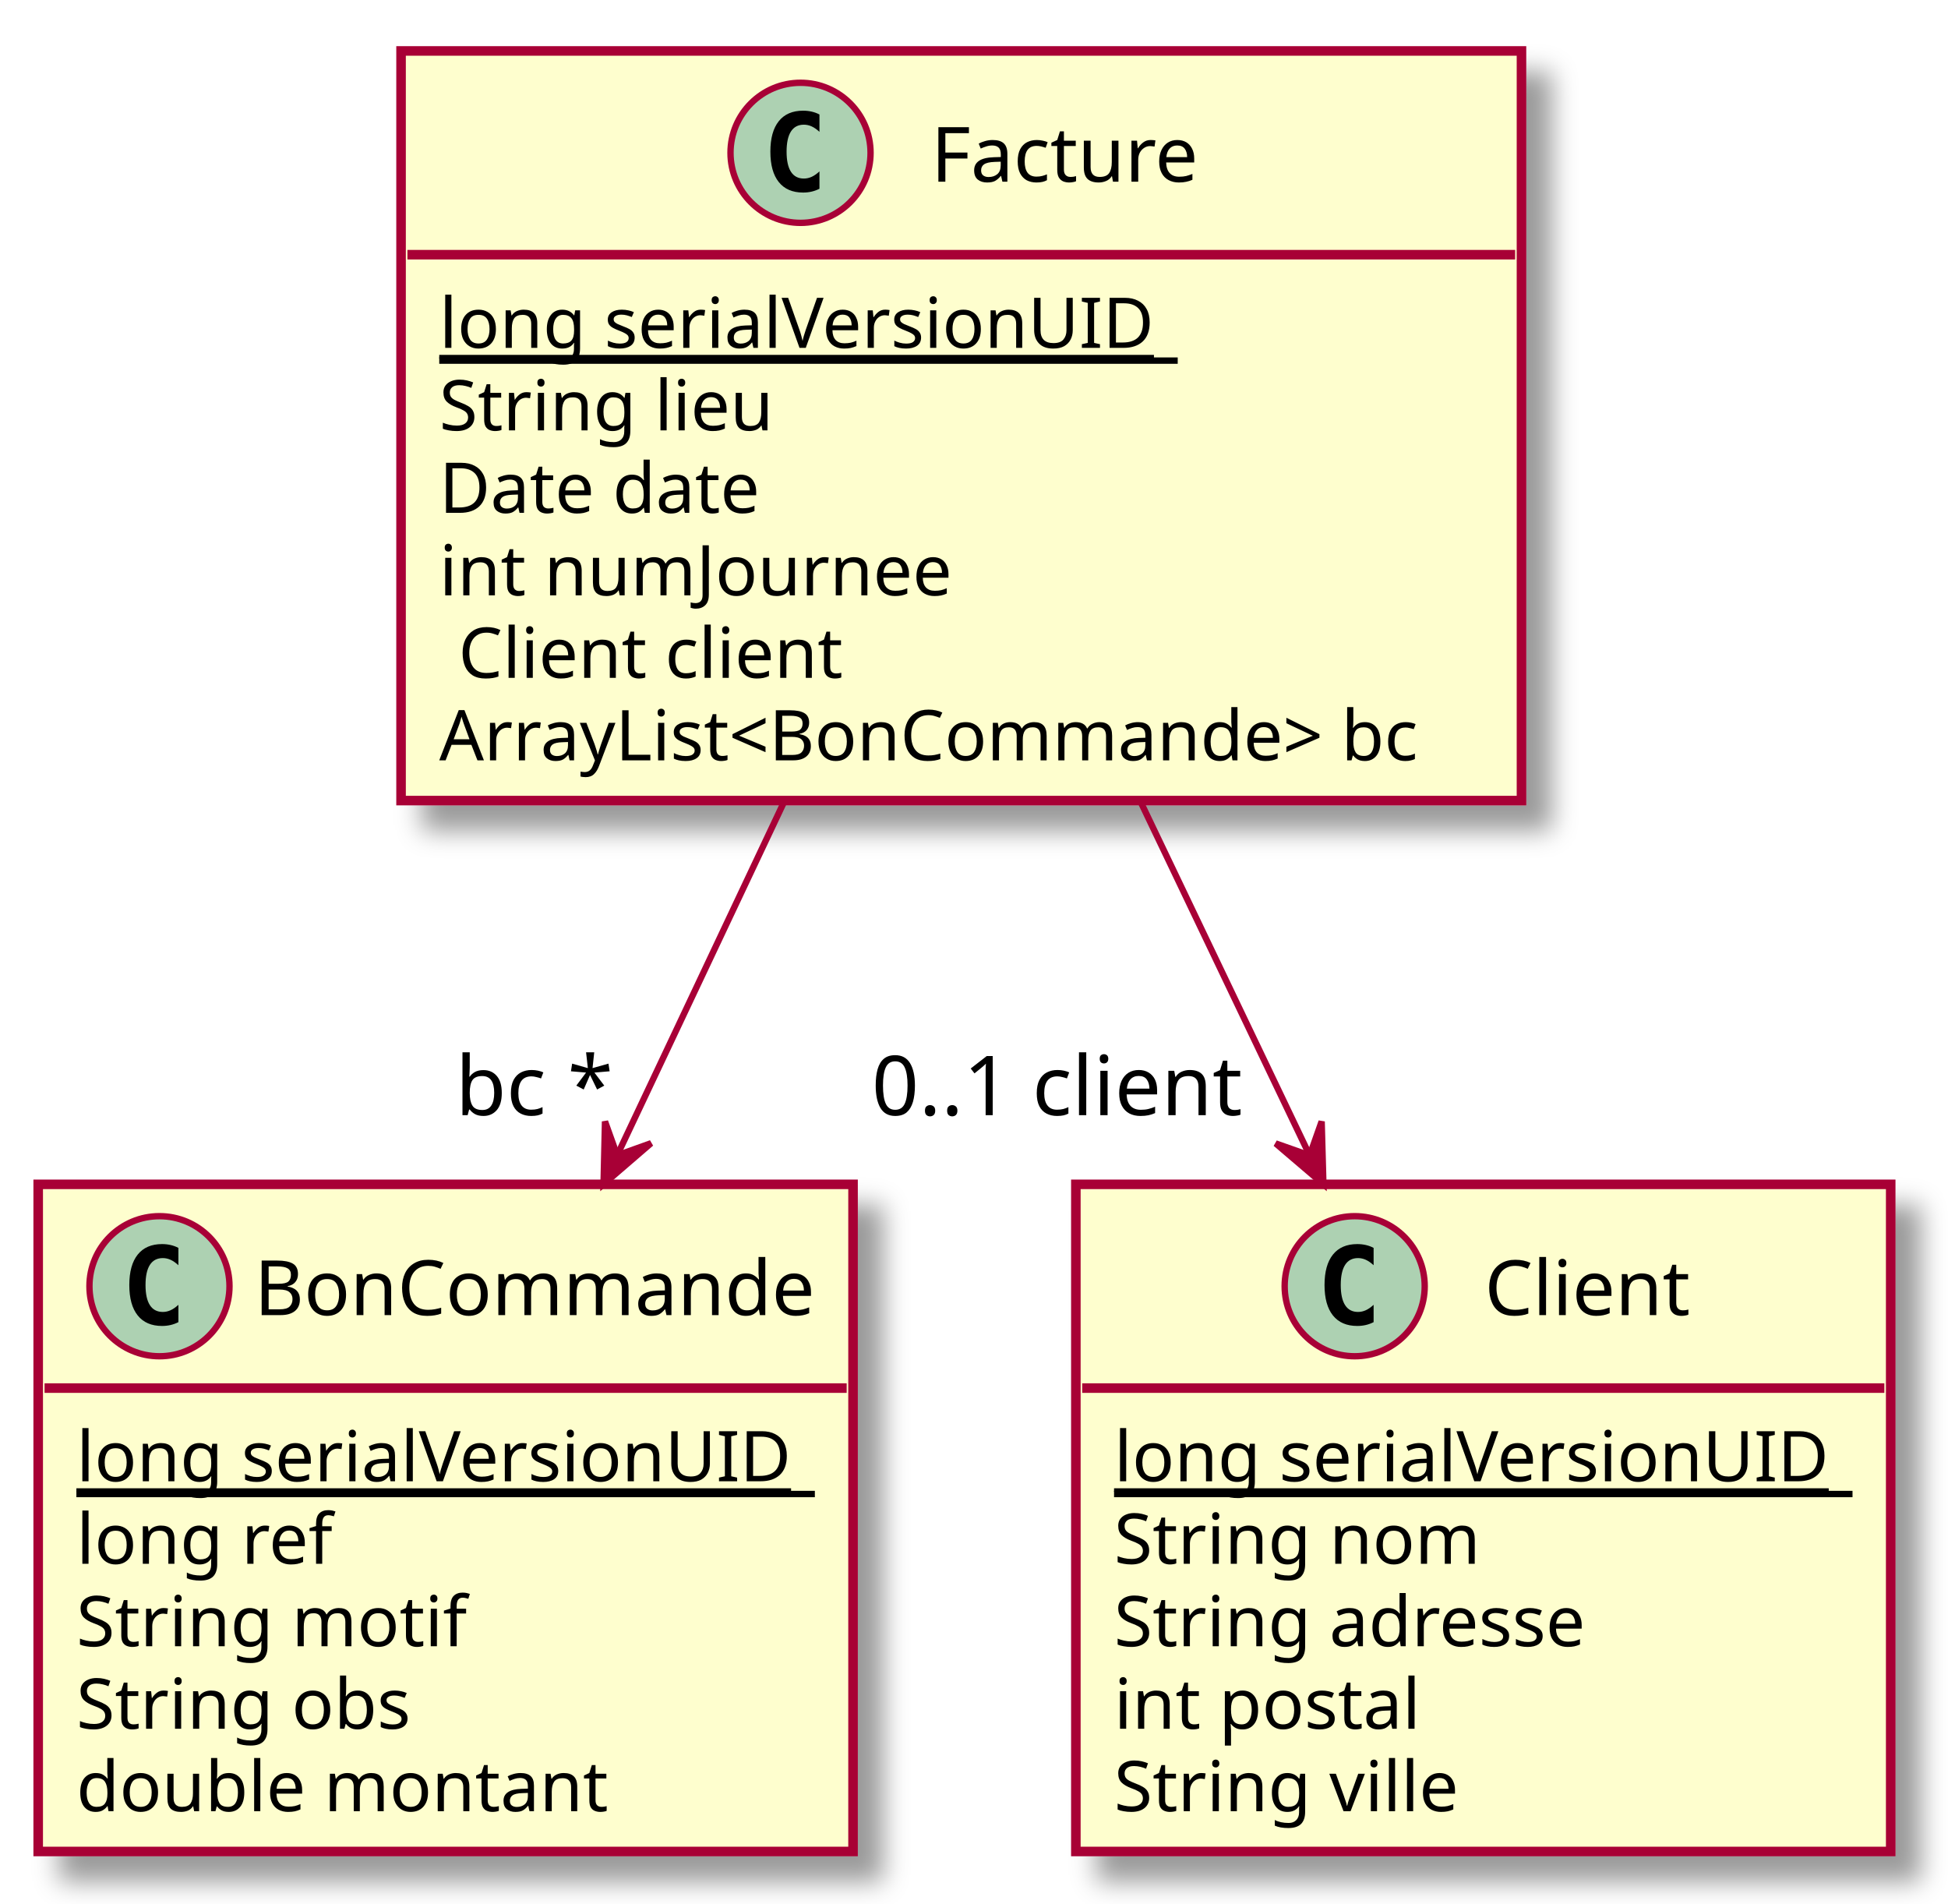
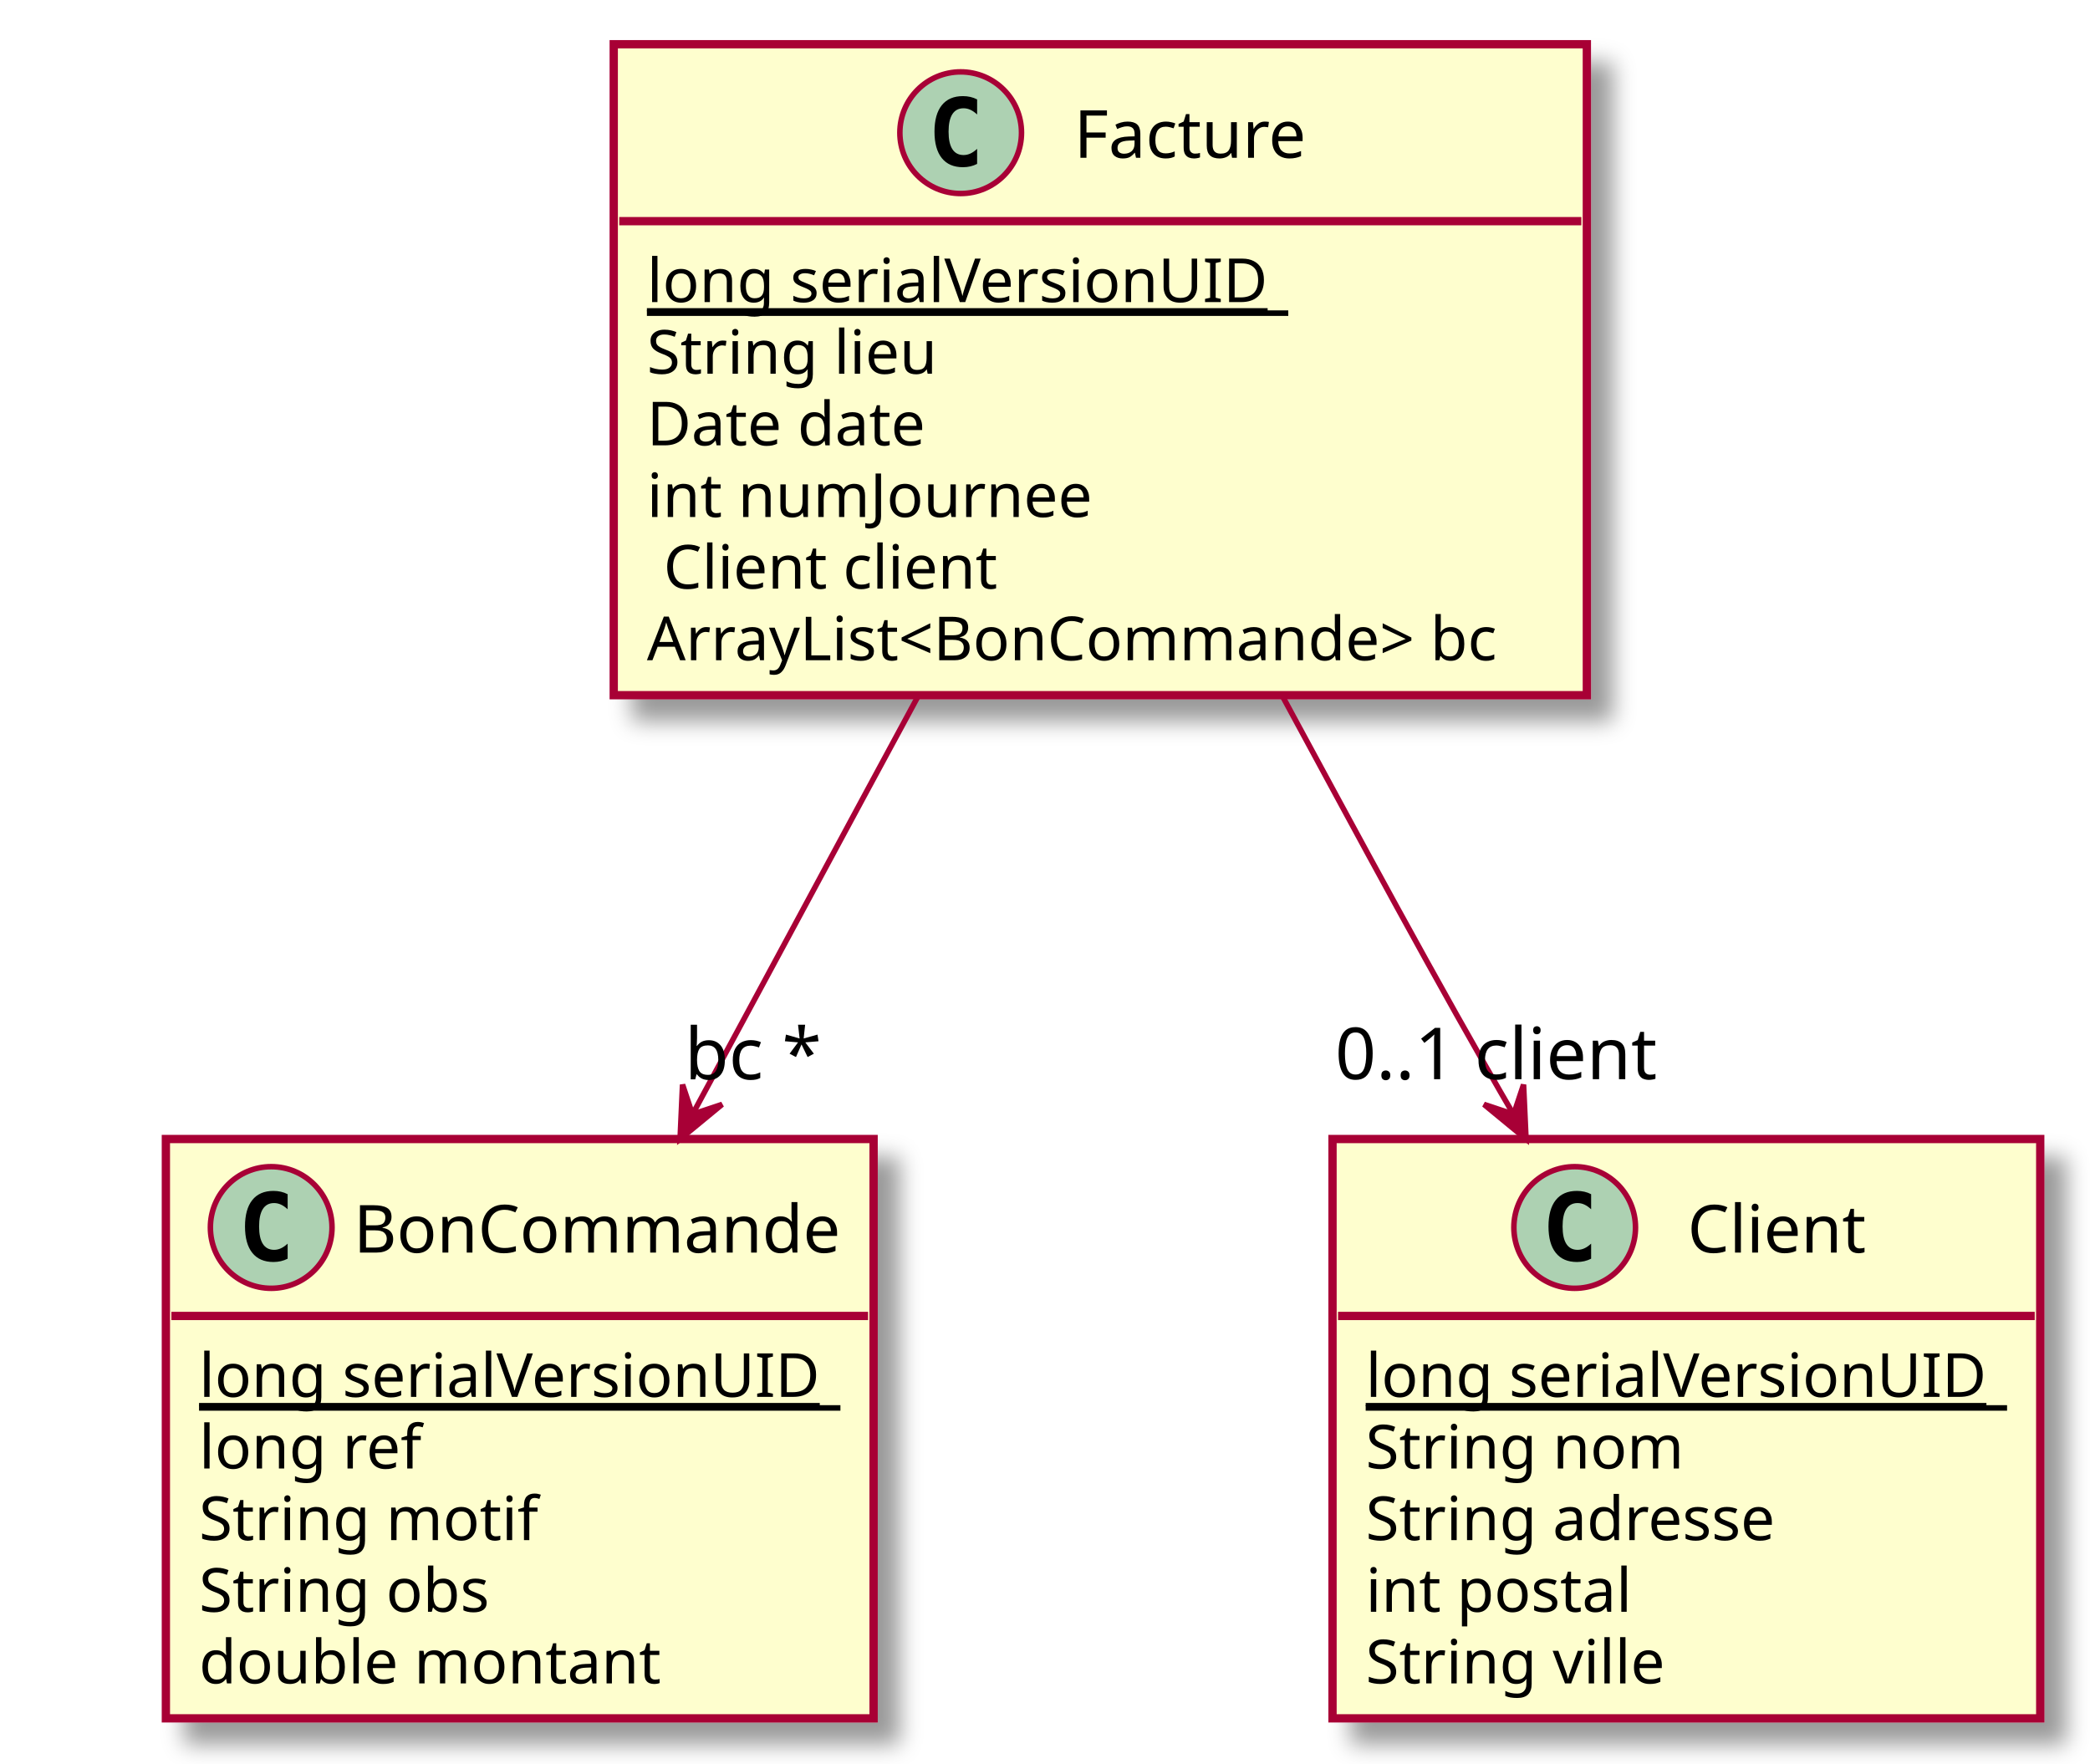
- <svg xmlns="http://www.w3.org/2000/svg" height="299px" style="width:306px;height:299px;" version="1.1" viewBox="0 0 306 299" width="306px">
+ <svg xmlns="http://www.w3.org/2000/svg" height="319px" style="width:378px;height:319px;" version="1.1" viewBox="0 0 378 319" width="378px">
  <defs>
    <filter height="300%" id="f1" width="300%" x="-1" y="-1">
      <feGaussianBlur result="blurOut" stdDeviation="2.0" />
      <feColorMatrix in="blurOut" result="blurOut2" type="matrix" values="0 0 0 0 0 0 0 0 0 0 0 0 0 0 0 0 0 0 .4 0" />
      <feOffset dx="4.0" dy="4.0" in="blurOut2" result="blurOut3" />
      <feBlend in="SourceGraphic" in2="blurOut3" mode="normal" />
    </filter>
  </defs>
  <g>
-     <rect fill="#FEFECE" filter="url(#f1)" height="104.775" style="stroke: #A80036; stroke-width: 1.5;" width="128" x="6" y="186" />
-     <ellipse cx="25.05" cy="202" fill="#ADD1B2" rx="11" ry="11" style="stroke: #A80036; stroke-width: 1.0;" />
-     <path d="M28.023,207.643 Q27.442,207.942 26.803,208.091 Q26.164,208.241 25.458,208.241 Q22.951,208.241 21.631,206.589 Q20.312,204.937 20.312,201.816 Q20.312,198.686 21.631,197.035 Q22.951,195.383 25.458,195.383 Q26.164,195.383 26.811,195.532 Q27.459,195.682 28.023,195.981 L28.023,198.703 Q27.392,198.122 26.799,197.852 Q26.205,197.583 25.574,197.583 Q24.23,197.583 23.545,198.649 Q22.86,199.716 22.86,201.816 Q22.86,203.908 23.545,204.974 Q24.23,206.041 25.574,206.041 Q26.205,206.041 26.799,205.771 Q27.392,205.501 28.023,204.92 Z " />
-     <text fill="#000000" font-family="sans-serif" font-size="12" lengthAdjust="spacingAndGlyphs" textLength="87" x="39.95" y="206.535">BonCommande</text>
-     <line style="stroke: #A80036; stroke-width: 1.5;" x1="7" x2="133" y1="218" y2="218" />
-     <text fill="#000000" font-family="sans-serif" font-size="11" lengthAdjust="spacingAndGlyphs" text-decoration="underline" textLength="116" x="12" y="232.635">long serialVersionUID</text>
-     <line style="stroke: #000000; stroke-width: 1.0;" x1="12" x2="128" y1="234.635" y2="234.635" />
-     <text fill="#000000" font-family="sans-serif" font-size="11" lengthAdjust="spacingAndGlyphs" textLength="42" x="12" y="245.59">long ref</text>
-     <text fill="#000000" font-family="sans-serif" font-size="11" lengthAdjust="spacingAndGlyphs" textLength="63" x="12" y="258.545">String motif</text>
-     <text fill="#000000" font-family="sans-serif" font-size="11" lengthAdjust="spacingAndGlyphs" textLength="55" x="12" y="271.5">String obs</text>
-     <text fill="#000000" font-family="sans-serif" font-size="11" lengthAdjust="spacingAndGlyphs" textLength="85" x="12" y="284.455">double montant</text>
-     <rect fill="#FEFECE" filter="url(#f1)" height="117.731" style="stroke: #A80036; stroke-width: 1.5;" width="176" x="63" y="8" />
-     <ellipse cx="125.75" cy="24" fill="#ADD1B2" rx="11" ry="11" style="stroke: #A80036; stroke-width: 1.0;" />
-     <path d="M128.723,29.643 Q128.142,29.942 127.503,30.091 Q126.864,30.241 126.158,30.241 Q123.651,30.241 122.332,28.589 Q121.012,26.937 121.012,23.816 Q121.012,20.686 122.332,19.035 Q123.651,17.383 126.158,17.383 Q126.864,17.383 127.511,17.532 Q128.159,17.682 128.723,17.98 L128.723,20.703 Q128.092,20.122 127.499,19.852 Q126.905,19.582 126.274,19.582 Q124.93,19.582 124.245,20.649 Q123.56,21.716 123.56,23.816 Q123.56,25.908 124.245,26.974 Q124.93,28.041 126.274,28.041 Q126.905,28.041 127.499,27.771 Q128.092,27.502 128.723,26.92 Z " />
-     <text fill="#000000" font-family="sans-serif" font-size="12" lengthAdjust="spacingAndGlyphs" textLength="42" x="146.25" y="28.535">Facture</text>
-     <line style="stroke: #A80036; stroke-width: 1.5;" x1="64" x2="238" y1="40" y2="40" />
-     <text fill="#000000" font-family="sans-serif" font-size="11" lengthAdjust="spacingAndGlyphs" text-decoration="underline" textLength="116" x="69" y="54.635">long serialVersionUID</text>
-     <line style="stroke: #000000; stroke-width: 1.0;" x1="69" x2="185" y1="56.635" y2="56.635" />
-     <text fill="#000000" font-family="sans-serif" font-size="11" lengthAdjust="spacingAndGlyphs" textLength="54" x="69" y="67.59">String lieu</text>
-     <text fill="#000000" font-family="sans-serif" font-size="11" lengthAdjust="spacingAndGlyphs" textLength="50" x="69" y="80.545">Date date</text>
-     <text fill="#000000" font-family="sans-serif" font-size="11" lengthAdjust="spacingAndGlyphs" textLength="82" x="69" y="93.5">int numJournee</text>
-     <text fill="#000000" font-family="sans-serif" font-size="11" lengthAdjust="spacingAndGlyphs" textLength="63" x="72" y="106.455">Client client</text>
-     <text fill="#000000" font-family="sans-serif" font-size="11" lengthAdjust="spacingAndGlyphs" textLength="164" x="69" y="119.41">ArrayList&lt;BonCommande&gt; bc</text>
-     <rect fill="#FEFECE" filter="url(#f1)" height="104.775" style="stroke: #A80036; stroke-width: 1.5;" width="128" x="169" y="186" />
-     <ellipse cx="212.8" cy="202" fill="#ADD1B2" rx="11" ry="11" style="stroke: #A80036; stroke-width: 1.0;" />
-     <path d="M215.773,207.643 Q215.192,207.942 214.553,208.091 Q213.914,208.241 213.208,208.241 Q210.701,208.241 209.381,206.589 Q208.062,204.937 208.062,201.816 Q208.062,198.686 209.381,197.035 Q210.701,195.383 213.208,195.383 Q213.914,195.383 214.561,195.532 Q215.209,195.682 215.773,195.981 L215.773,198.703 Q215.142,198.122 214.549,197.852 Q213.955,197.583 213.324,197.583 Q211.98,197.583 211.295,198.649 Q210.61,199.716 210.61,201.816 Q210.61,203.908 211.295,204.974 Q211.98,206.041 213.324,206.041 Q213.955,206.041 214.549,205.771 Q215.142,205.501 215.773,204.92 Z " />
-     <text fill="#000000" font-family="sans-serif" font-size="12" lengthAdjust="spacingAndGlyphs" textLength="32" x="233.2" y="206.535">Client</text>
-     <line style="stroke: #A80036; stroke-width: 1.5;" x1="170" x2="296" y1="218" y2="218" />
-     <text fill="#000000" font-family="sans-serif" font-size="11" lengthAdjust="spacingAndGlyphs" text-decoration="underline" textLength="116" x="175" y="232.635">long serialVersionUID</text>
-     <line style="stroke: #000000; stroke-width: 1.0;" x1="175" x2="291" y1="234.635" y2="234.635" />
-     <text fill="#000000" font-family="sans-serif" font-size="11" lengthAdjust="spacingAndGlyphs" textLength="59" x="175" y="245.59">String nom</text>
-     <text fill="#000000" font-family="sans-serif" font-size="11" lengthAdjust="spacingAndGlyphs" textLength="77" x="175" y="258.545">String adresse</text>
-     <text fill="#000000" font-family="sans-serif" font-size="11" lengthAdjust="spacingAndGlyphs" textLength="50" x="175" y="271.5">int postal</text>
-     <text fill="#000000" font-family="sans-serif" font-size="11" lengthAdjust="spacingAndGlyphs" textLength="56" x="175" y="284.455">String ville</text>
-     <path d="M123.124,126.021 C114.717,143.822 105.502,163.332 97.143,181.031 " fill="none" style="stroke: #A80036; stroke-width: 1.0;" />
-     <polygon fill="#A80036" points="94.809,185.972,102.27,179.543,96.945,181.451,95.037,176.126,94.809,185.972" style="stroke: #A80036; stroke-width: 1.0;" />
-     <text fill="#000000" font-family="sans-serif" font-size="13" lengthAdjust="spacingAndGlyphs" textLength="25" x="71.54" y="175.137">bc *</text>
-     <path d="M179.22,126.021 C187.731,143.822 197.059,163.332 205.522,181.031 " fill="none" style="stroke: #A80036; stroke-width: 1.0;" />
-     <polygon fill="#A80036" points="207.885,185.972,207.611,176.127,205.728,181.461,200.394,179.578,207.885,185.972" style="stroke: #A80036; stroke-width: 1.0;" />
-     <text fill="#000000" font-family="sans-serif" font-size="13" lengthAdjust="spacingAndGlyphs" textLength="63" x="136.923" y="175.137">0..1 client</text>
+     <rect fill="#FEFECE" filter="url(#f1)" height="104.775" style="stroke: #A80036; stroke-width: 1.5;" width="128" x="30" y="206" />
+     <ellipse cx="49.05" cy="222" fill="#ADD1B2" rx="11" ry="11" style="stroke: #A80036; stroke-width: 1.0;" />
+     <path d="M52.023,227.643 Q51.442,227.942 50.803,228.091 Q50.164,228.241 49.458,228.241 Q46.951,228.241 45.632,226.589 Q44.312,224.937 44.312,221.816 Q44.312,218.686 45.632,217.035 Q46.951,215.383 49.458,215.383 Q50.164,215.383 50.811,215.532 Q51.459,215.682 52.023,215.981 L52.023,218.703 Q51.392,218.122 50.799,217.852 Q50.205,217.583 49.574,217.583 Q48.23,217.583 47.545,218.649 Q46.86,219.716 46.86,221.816 Q46.86,223.908 47.545,224.974 Q48.23,226.041 49.574,226.041 Q50.205,226.041 50.799,225.771 Q51.392,225.501 52.023,224.92 Z " />
+     <text fill="#000000" font-family="sans-serif" font-size="12" lengthAdjust="spacingAndGlyphs" textLength="87" x="63.95" y="226.535">BonCommande</text>
+     <line style="stroke: #A80036; stroke-width: 1.5;" x1="31" x2="157" y1="238" y2="238" />
+     <text fill="#000000" font-family="sans-serif" font-size="11" lengthAdjust="spacingAndGlyphs" text-decoration="underline" textLength="116" x="36" y="252.635">long serialVersionUID</text>
+     <line style="stroke: #000000; stroke-width: 1.0;" x1="36" x2="152" y1="254.635" y2="254.635" />
+     <text fill="#000000" font-family="sans-serif" font-size="11" lengthAdjust="spacingAndGlyphs" textLength="42" x="36" y="265.59">long ref</text>
+     <text fill="#000000" font-family="sans-serif" font-size="11" lengthAdjust="spacingAndGlyphs" textLength="63" x="36" y="278.545">String motif</text>
+     <text fill="#000000" font-family="sans-serif" font-size="11" lengthAdjust="spacingAndGlyphs" textLength="55" x="36" y="291.5">String obs</text>
+     <text fill="#000000" font-family="sans-serif" font-size="11" lengthAdjust="spacingAndGlyphs" textLength="85" x="36" y="304.455">double montant</text>
+     <rect fill="#FEFECE" filter="url(#f1)" height="117.731" style="stroke: #A80036; stroke-width: 1.5;" width="176" x="111" y="8" />
+     <ellipse cx="173.75" cy="24" fill="#ADD1B2" rx="11" ry="11" style="stroke: #A80036; stroke-width: 1.0;" />
+     <path d="M176.723,29.643 Q176.142,29.942 175.503,30.091 Q174.864,30.241 174.158,30.241 Q171.651,30.241 170.332,28.589 Q169.012,26.937 169.012,23.816 Q169.012,20.686 170.332,19.035 Q171.651,17.383 174.158,17.383 Q174.864,17.383 175.511,17.532 Q176.159,17.682 176.723,17.98 L176.723,20.703 Q176.092,20.122 175.499,19.852 Q174.905,19.582 174.274,19.582 Q172.93,19.582 172.245,20.649 Q171.56,21.716 171.56,23.816 Q171.56,25.908 172.245,26.974 Q172.93,28.041 174.274,28.041 Q174.905,28.041 175.499,27.771 Q176.092,27.502 176.723,26.92 Z " />
+     <text fill="#000000" font-family="sans-serif" font-size="12" lengthAdjust="spacingAndGlyphs" textLength="42" x="194.25" y="28.535">Facture</text>
+     <line style="stroke: #A80036; stroke-width: 1.5;" x1="112" x2="286" y1="40" y2="40" />
+     <text fill="#000000" font-family="sans-serif" font-size="11" lengthAdjust="spacingAndGlyphs" text-decoration="underline" textLength="116" x="117" y="54.635">long serialVersionUID</text>
+     <line style="stroke: #000000; stroke-width: 1.0;" x1="117" x2="233" y1="56.635" y2="56.635" />
+     <text fill="#000000" font-family="sans-serif" font-size="11" lengthAdjust="spacingAndGlyphs" textLength="54" x="117" y="67.59">String lieu</text>
+     <text fill="#000000" font-family="sans-serif" font-size="11" lengthAdjust="spacingAndGlyphs" textLength="50" x="117" y="80.545">Date date</text>
+     <text fill="#000000" font-family="sans-serif" font-size="11" lengthAdjust="spacingAndGlyphs" textLength="82" x="117" y="93.5">int numJournee</text>
+     <text fill="#000000" font-family="sans-serif" font-size="11" lengthAdjust="spacingAndGlyphs" textLength="63" x="120" y="106.455">Client client</text>
+     <text fill="#000000" font-family="sans-serif" font-size="11" lengthAdjust="spacingAndGlyphs" textLength="164" x="117" y="119.41">ArrayList&lt;BonCommande&gt; bc</text>
+     <rect fill="#FEFECE" filter="url(#f1)" height="104.775" style="stroke: #A80036; stroke-width: 1.5;" width="128" x="241" y="206" />
+     <ellipse cx="284.8" cy="222" fill="#ADD1B2" rx="11" ry="11" style="stroke: #A80036; stroke-width: 1.0;" />
+     <path d="M287.773,227.643 Q287.192,227.942 286.553,228.091 Q285.914,228.241 285.208,228.241 Q282.701,228.241 281.382,226.589 Q280.062,224.937 280.062,221.816 Q280.062,218.686 281.382,217.035 Q282.701,215.383 285.208,215.383 Q285.914,215.383 286.561,215.532 Q287.209,215.682 287.773,215.981 L287.773,218.703 Q287.142,218.122 286.549,217.852 Q285.955,217.583 285.324,217.583 Q283.98,217.583 283.295,218.649 Q282.61,219.716 282.61,221.816 Q282.61,223.908 283.295,224.974 Q283.98,226.041 285.324,226.041 Q285.955,226.041 286.549,225.771 Q287.142,225.501 287.773,224.92 Z " />
+     <text fill="#000000" font-family="sans-serif" font-size="12" lengthAdjust="spacingAndGlyphs" textLength="32" x="305.2" y="226.535">Client</text>
+     <line style="stroke: #A80036; stroke-width: 1.5;" x1="242" x2="368" y1="238" y2="238" />
+     <text fill="#000000" font-family="sans-serif" font-size="11" lengthAdjust="spacingAndGlyphs" text-decoration="underline" textLength="116" x="247" y="252.635">long serialVersionUID</text>
+     <line style="stroke: #000000; stroke-width: 1.0;" x1="247" x2="363" y1="254.635" y2="254.635" />
+     <text fill="#000000" font-family="sans-serif" font-size="11" lengthAdjust="spacingAndGlyphs" textLength="59" x="247" y="265.59">String nom</text>
+     <text fill="#000000" font-family="sans-serif" font-size="11" lengthAdjust="spacingAndGlyphs" textLength="77" x="247" y="278.545">String adresse</text>
+     <text fill="#000000" font-family="sans-serif" font-size="11" lengthAdjust="spacingAndGlyphs" textLength="50" x="247" y="291.5">int postal</text>
+     <text fill="#000000" font-family="sans-serif" font-size="11" lengthAdjust="spacingAndGlyphs" textLength="56" x="247" y="304.455">String ville</text>
+     <path d="M166,126 C153,150 138,178 125,202 " fill="none" style="stroke: #A80036; stroke-width: 1.0;" />
+     <polygon fill="#A80036" points="123,206,130.603,199.739,125.236,201.528,123.447,196.161,123,206" style="stroke: #A80036; stroke-width: 1.0;" />
+     <text fill="#000000" font-family="sans-serif" font-size="13" lengthAdjust="spacingAndGlyphs" textLength="25" x="123.817" y="195.208">bc *</text>
+     <path d="M232,126 C245,150 260,178 274,202 " fill="none" style="stroke: #A80036; stroke-width: 1.0;" />
+     <polygon fill="#A80036" points="276,206,275.553,196.161,273.764,201.528,268.397,199.739,276,206" style="stroke: #A80036; stroke-width: 1.0;" />
+     <text fill="#000000" font-family="sans-serif" font-size="13" lengthAdjust="spacingAndGlyphs" textLength="63" x="241.465" y="195.177">0..1 client</text>
  </g>
</svg>
